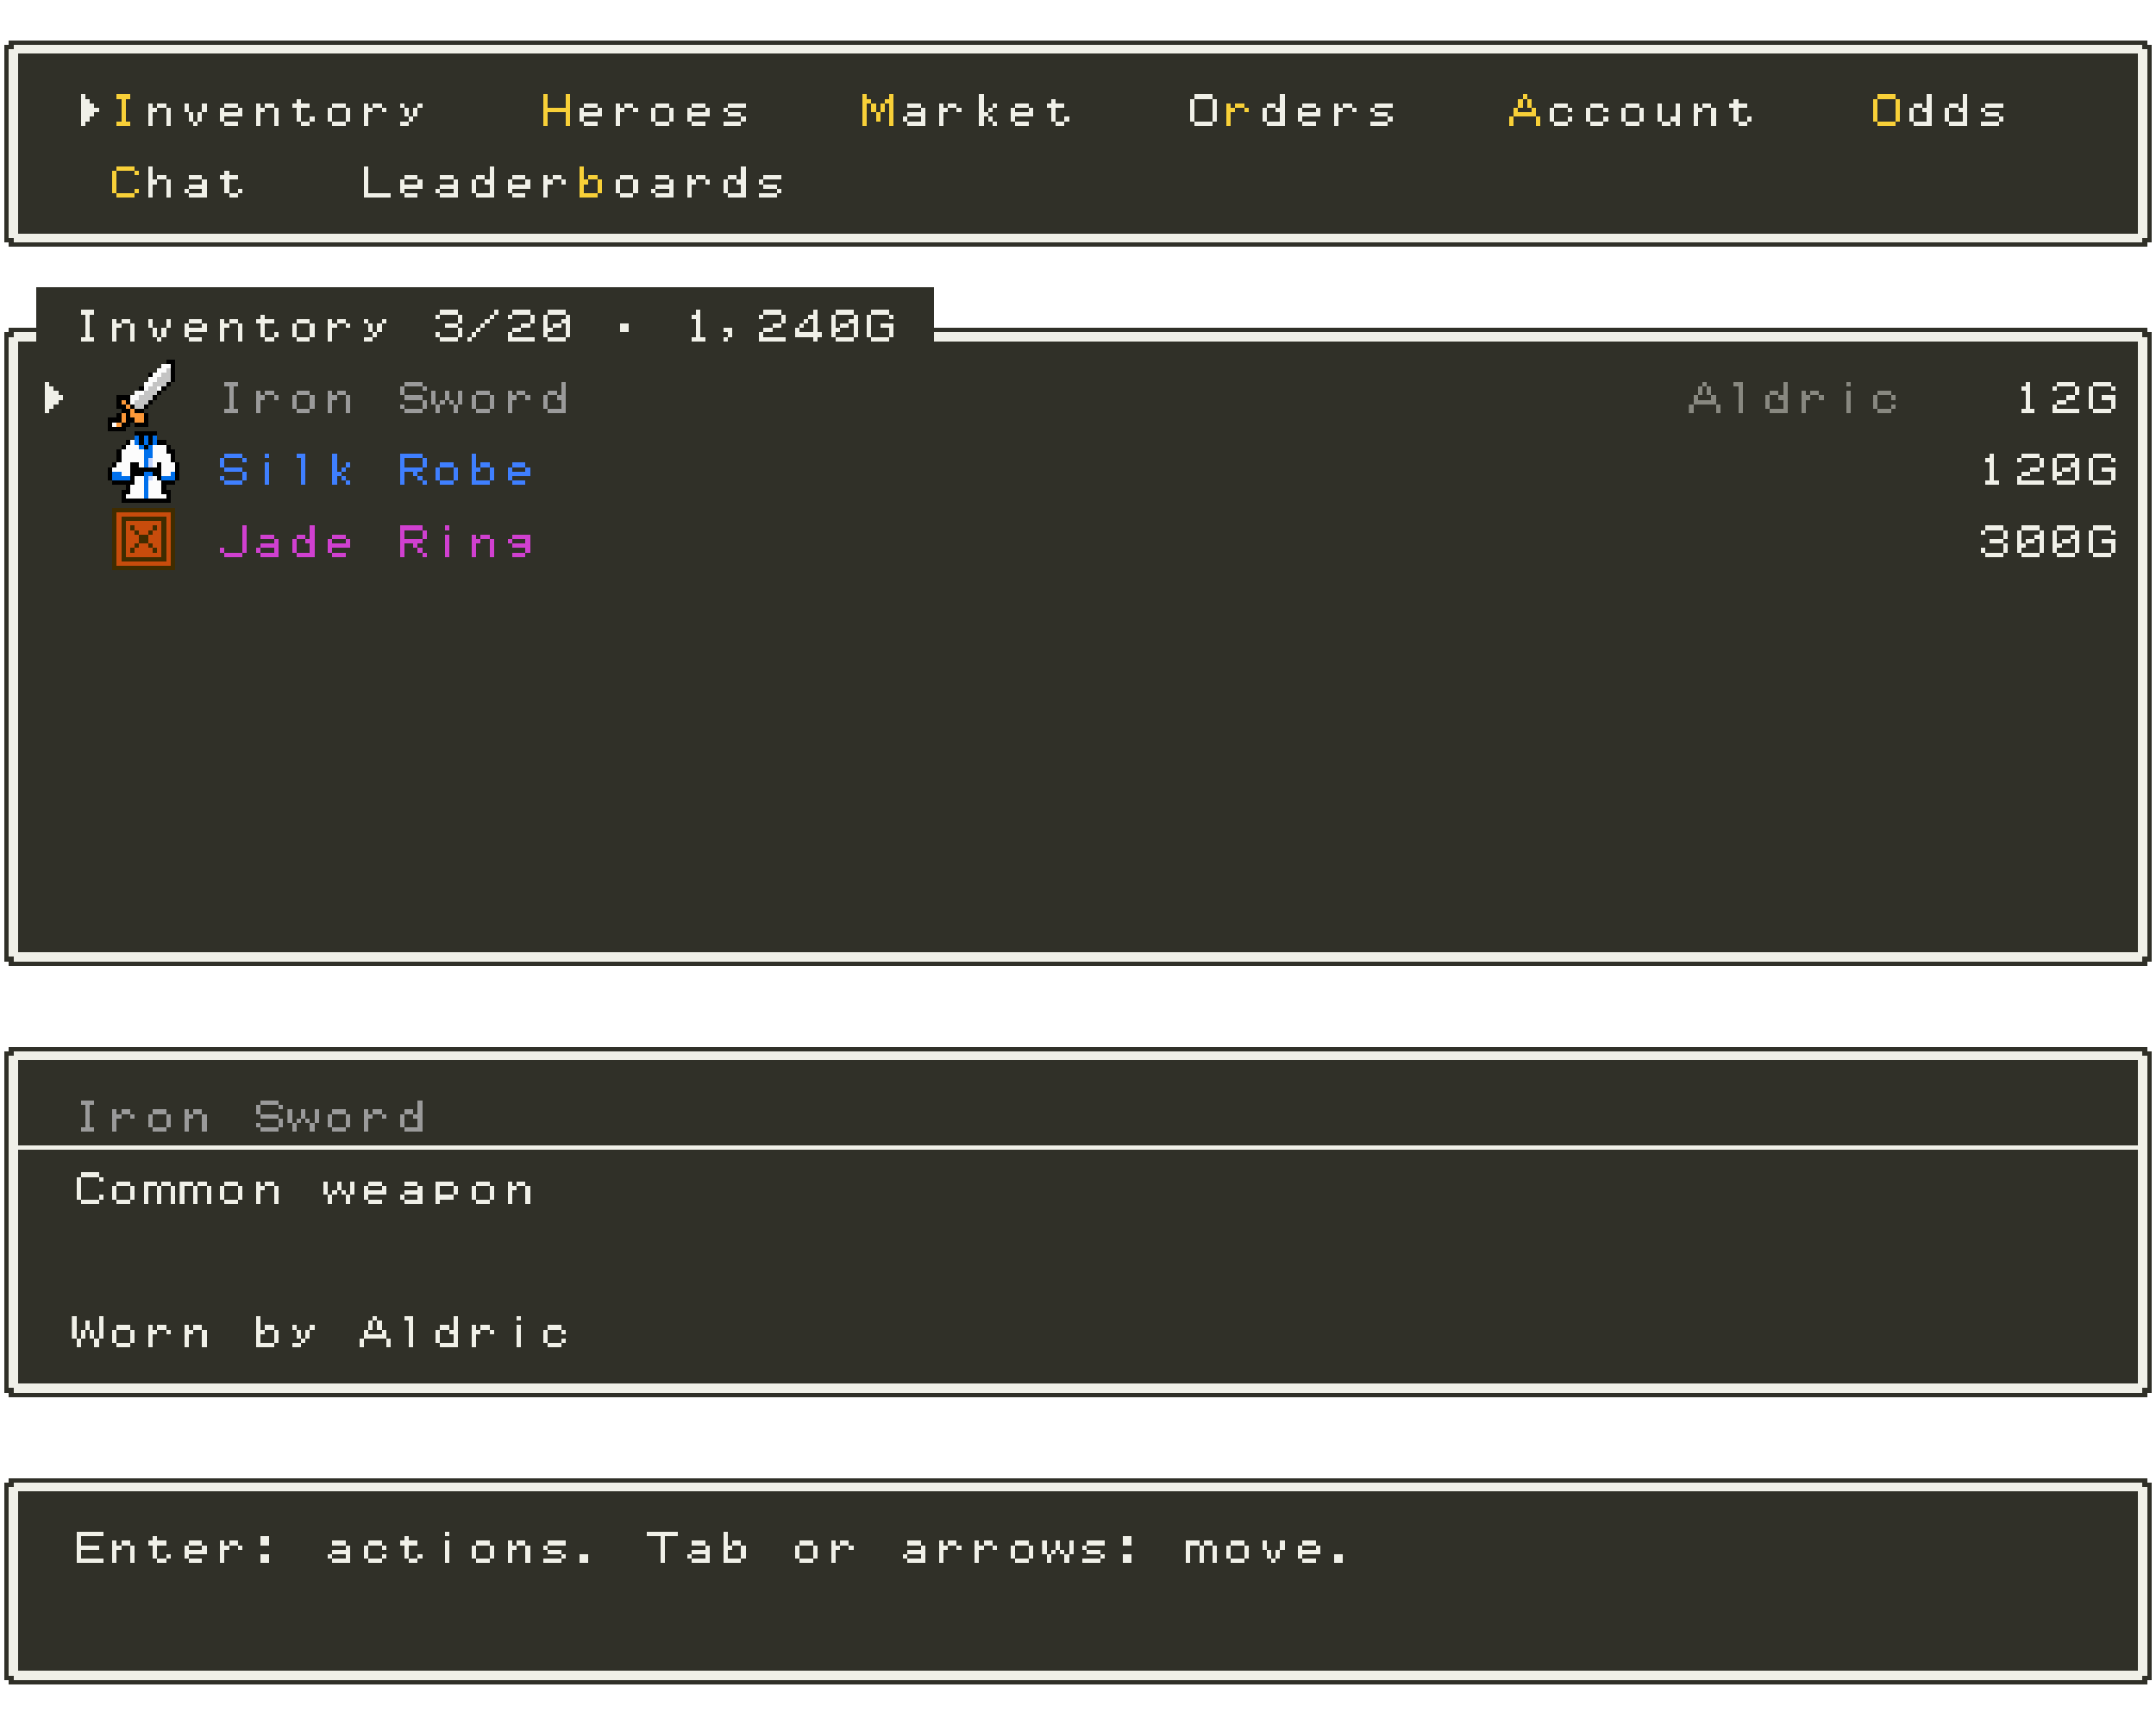
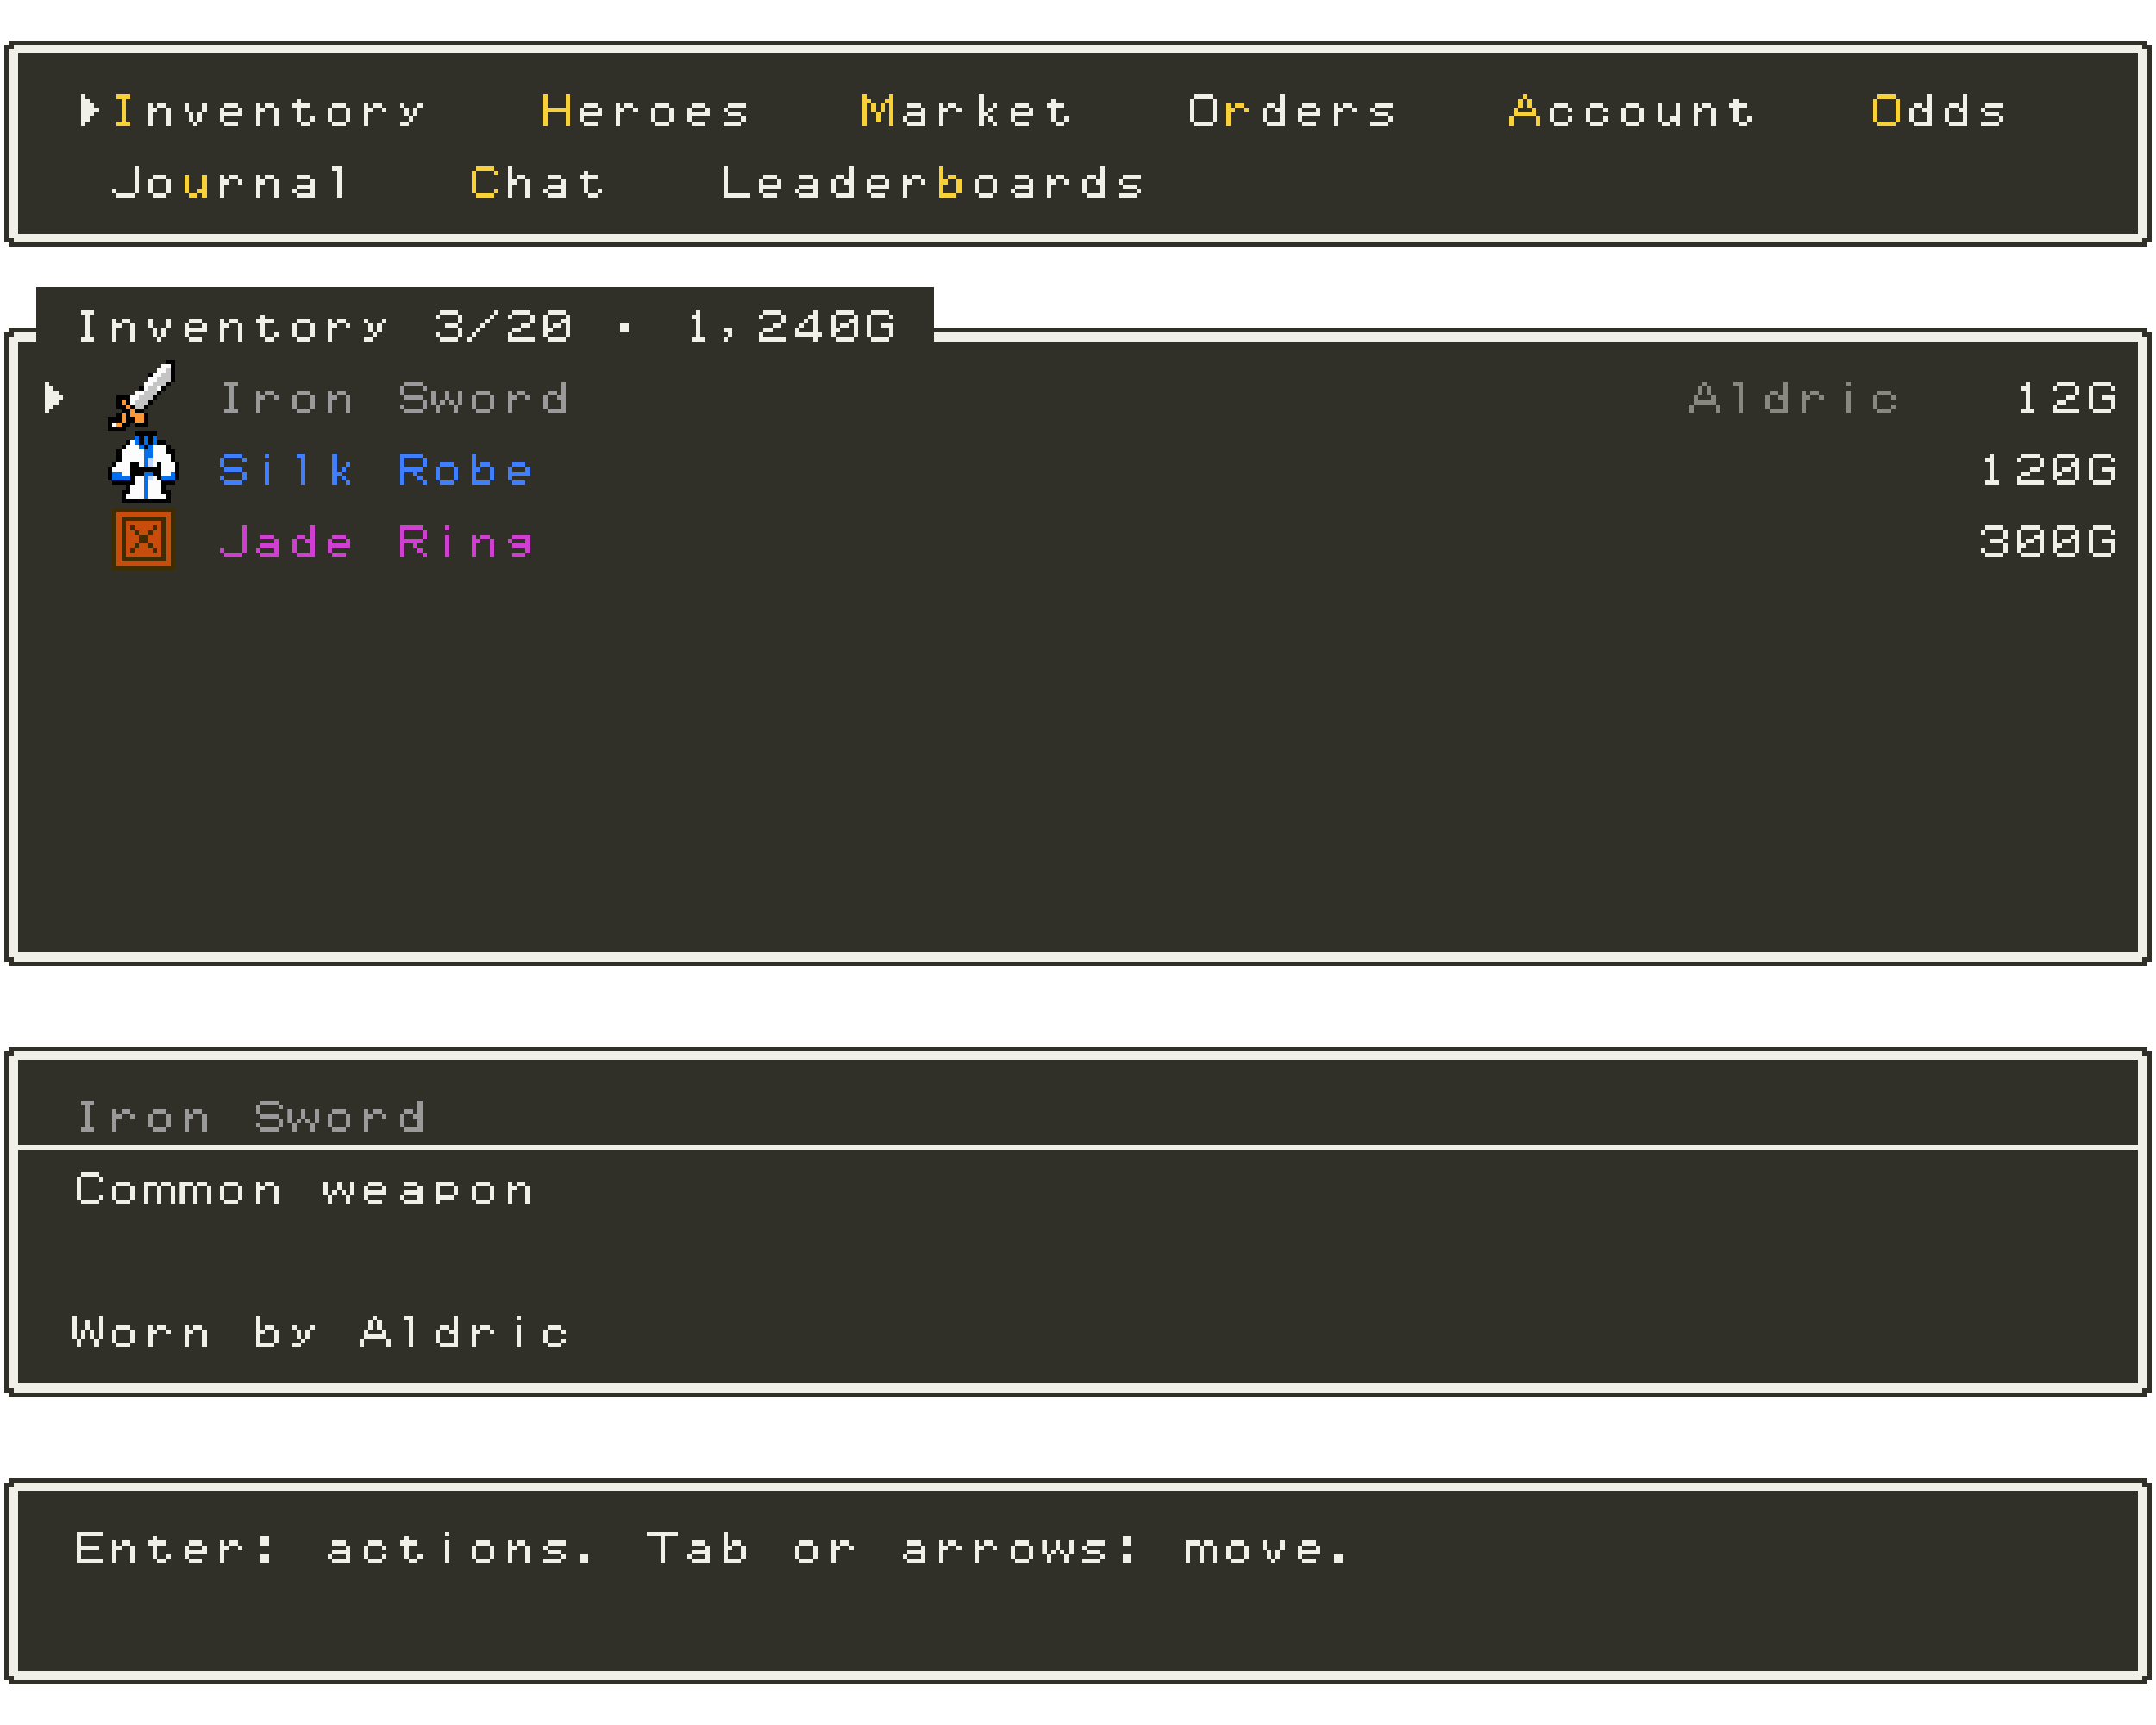
<svg xmlns="http://www.w3.org/2000/svg" viewBox="0 0 480 384" width="480" height="384" shape-rendering="crispEdges">
  <defs>
    <symbol id="g0">
      <path d="M2 5h1v1h-1zM2 6h2v1h-2zM2 7h3v1h-3zM2 8h4v1h-4zM2 9h3v1h-3zM2 10h2v1h-2zM2 11h1v1h-1z" />
    </symbol>
    <symbol id="g1">
      <path d="M2 5h3v1h-3zM3 6h1v1h-1zM3 7h1v1h-1zM3 8h1v1h-1zM3 9h1v1h-1zM3 10h1v1h-1zM2 11h3v1h-3z" />
    </symbol>
    <symbol id="g2">
      <path d="M1 7h1v1h-1zM3 7h2v1h-2zM1 8h2v1h-2zM5 8h1v1h-1zM1 9h1v1h-1zM5 9h1v1h-1zM1 10h1v1h-1zM5 10h1v1h-1zM1 11h1v1h-1zM5 11h1v1h-1z" />
    </symbol>
    <symbol id="g3">
      <path d="M1 7h1v1h-1zM5 7h1v1h-1zM1 8h1v1h-1zM5 8h1v1h-1zM2 9h1v1h-1zM4 9h1v1h-1zM2 10h1v1h-1zM4 10h1v1h-1zM3 11h1v1h-1z" />
    </symbol>
    <symbol id="g4">
      <path d="M2 7h3v1h-3zM1 8h1v1h-1zM5 8h1v1h-1zM1 9h5v1h-5zM1 10h1v1h-1zM2 11h3v1h-3z" />
    </symbol>
    <symbol id="g5">
      <path d="M2 6h1v1h-1zM1 7h4v1h-4zM2 8h1v1h-1zM2 9h1v1h-1zM2 10h1v1h-1zM5 10h1v1h-1zM3 11h2v1h-2z" />
    </symbol>
    <symbol id="g6">
      <path d="M2 7h3v1h-3zM1 8h1v1h-1zM5 8h1v1h-1zM1 9h1v1h-1zM5 9h1v1h-1zM1 10h1v1h-1zM5 10h1v1h-1zM2 11h3v1h-3z" />
    </symbol>
    <symbol id="g7">
      <path d="M1 7h1v1h-1zM3 7h2v1h-2zM1 8h2v1h-2zM5 8h1v1h-1zM1 9h1v1h-1zM1 10h1v1h-1zM1 11h1v1h-1z" />
    </symbol>
    <symbol id="g8">
      <path d="M1 7h1v1h-1zM5 7h1v1h-1zM2 8h1v1h-1zM4 8h1v1h-1zM2 9h1v1h-1zM4 9h1v1h-1zM3 10h1v1h-1zM1 11h2v1h-2z" />
    </symbol>
    <symbol id="g9">
      <path d="M1 5h1v1h-1zM6 5h1v1h-1zM1 6h1v1h-1zM6 6h1v1h-1zM1 7h1v1h-1zM6 7h1v1h-1zM1 8h6v1h-6zM1 9h1v1h-1zM6 9h1v1h-1zM1 10h1v1h-1zM6 10h1v1h-1zM1 11h1v1h-1zM6 11h1v1h-1z" />
    </symbol>
    <symbol id="g10">
      <path d="M2 7h4v1h-4zM1 8h1v1h-1zM2 9h3v1h-3zM5 10h1v1h-1zM1 11h4v1h-4z" />
    </symbol>
    <symbol id="g11">
      <path d="M0 5h1v1h-1zM6 5h1v1h-1zM0 6h2v1h-2zM5 6h2v1h-2zM0 7h1v1h-1zM2 7h1v1h-1zM4 7h1v1h-1zM6 7h1v1h-1zM0 8h1v1h-1zM2 8h1v1h-1zM4 8h1v1h-1zM6 8h1v1h-1zM0 9h1v1h-1zM3 9h1v1h-1zM6 9h1v1h-1zM0 10h1v1h-1zM3 10h1v1h-1zM6 10h1v1h-1zM0 11h1v1h-1zM6 11h1v1h-1z" />
    </symbol>
    <symbol id="g12">
      <path d="M2 7h3v1h-3zM5 8h1v1h-1zM2 9h4v1h-4zM1 10h1v1h-1zM5 10h1v1h-1zM2 11h4v1h-4z" />
    </symbol>
    <symbol id="g13">
      <path d="M2 5h1v1h-1zM2 6h1v1h-1zM2 7h1v1h-1zM5 7h1v1h-1zM2 8h1v1h-1zM4 8h1v1h-1zM2 9h2v1h-2zM2 10h1v1h-1zM4 10h1v1h-1zM2 11h1v1h-1zM5 11h1v1h-1z" />
    </symbol>
    <symbol id="g14">
      <path d="M2 5h4v1h-4zM1 6h1v1h-1zM6 6h1v1h-1zM1 7h1v1h-1zM6 7h1v1h-1zM1 8h1v1h-1zM6 8h1v1h-1zM1 9h1v1h-1zM6 9h1v1h-1zM1 10h1v1h-1zM6 10h1v1h-1zM2 11h4v1h-4z" />
    </symbol>
    <symbol id="g15">
      <path d="M5 5h1v1h-1zM5 6h1v1h-1zM2 7h2v1h-2zM5 7h1v1h-1zM1 8h1v1h-1zM4 8h2v1h-2zM1 9h1v1h-1zM5 9h1v1h-1zM1 10h1v1h-1zM5 10h1v1h-1zM2 11h4v1h-4z" />
    </symbol>
    <symbol id="g16">
      <path d="M3 5h1v1h-1zM2 6h1v1h-1zM4 6h1v1h-1zM2 7h1v1h-1zM4 7h1v1h-1zM1 8h1v1h-1zM5 8h1v1h-1zM1 9h5v1h-5zM0 10h1v1h-1zM6 10h1v1h-1zM0 11h1v1h-1zM6 11h1v1h-1z" />
    </symbol>
    <symbol id="g17">
      <path d="M2 7h3v1h-3zM1 8h1v1h-1zM5 8h1v1h-1zM1 9h1v1h-1zM1 10h1v1h-1zM5 10h1v1h-1zM2 11h3v1h-3z" />
    </symbol>
    <symbol id="g18">
      <path d="M1 7h1v1h-1zM5 7h1v1h-1zM1 8h1v1h-1zM5 8h1v1h-1zM1 9h1v1h-1zM5 9h1v1h-1zM1 10h1v1h-1zM4 10h2v1h-2zM2 11h2v1h-2zM5 11h1v1h-1z" />
    </symbol>
    <symbol id="g19">
+       <path d="M6 5h1v1h-1zM6 6h1v1h-1zM6 7h1v1h-1zM6 8h1v1h-1zM6 9h1v1h-1zM1 10h1v1h-1zM6 10h1v1h-1zM2 11h4v1h-4z" />
+     </symbol>
+     <symbol id="g20">
+       <path d="M2 5h2v1h-2zM3 6h1v1h-1zM3 7h1v1h-1zM3 8h1v1h-1zM3 9h1v1h-1zM3 10h1v1h-1zM3 11h1v1h-1z" />
+     </symbol>
+     <symbol id="g21">
      <path d="M2 5h4v1h-4zM1 6h1v1h-1zM6 6h1v1h-1zM1 7h1v1h-1zM1 8h1v1h-1zM1 9h1v1h-1zM1 10h1v1h-1zM6 10h1v1h-1zM2 11h4v1h-4z" />
    </symbol>
-     <symbol id="g20">
+     <symbol id="g22">
      <path d="M1 5h1v1h-1zM1 6h1v1h-1zM1 7h1v1h-1zM3 7h2v1h-2zM1 8h2v1h-2zM5 8h1v1h-1zM1 9h1v1h-1zM5 9h1v1h-1zM1 10h1v1h-1zM5 10h1v1h-1zM1 11h1v1h-1zM5 11h1v1h-1z" />
    </symbol>
-     <symbol id="g21">
+     <symbol id="g23">
      <path d="M1 5h1v1h-1zM1 6h1v1h-1zM1 7h1v1h-1zM1 8h1v1h-1zM1 9h1v1h-1zM1 10h1v1h-1zM1 11h6v1h-6z" />
    </symbol>
-     <symbol id="g22">
+     <symbol id="g24">
      <path d="M1 5h1v1h-1zM1 6h1v1h-1zM1 7h1v1h-1zM3 7h2v1h-2zM1 8h2v1h-2zM5 8h1v1h-1zM1 9h1v1h-1zM5 9h1v1h-1zM1 10h1v1h-1zM5 10h1v1h-1zM1 11h4v1h-4z" />
    </symbol>
-     <symbol id="g23">
+     <symbol id="g25">
      <path d="M2 5h4v1h-4zM1 6h1v1h-1zM6 6h1v1h-1zM6 7h1v1h-1zM3 8h3v1h-3zM6 9h1v1h-1zM1 10h1v1h-1zM6 10h1v1h-1zM2 11h4v1h-4z" />
    </symbol>
-     <symbol id="g24">
+     <symbol id="g26">
      <path d="M6 5h1v1h-1zM5 6h1v1h-1zM4 7h1v1h-1zM3 8h1v1h-1zM2 9h1v1h-1zM1 10h1v1h-1zM0 11h1v1h-1z" />
    </symbol>
-     <symbol id="g25">
+     <symbol id="g27">
      <path d="M2 5h4v1h-4zM1 6h1v1h-1zM6 6h1v1h-1zM6 7h1v1h-1zM4 8h2v1h-2zM2 9h2v1h-2zM1 10h1v1h-1zM1 11h6v1h-6z" />
    </symbol>
-     <symbol id="g26">
+     <symbol id="g28">
      <path d="M2 5h4v1h-4zM1 6h1v1h-1zM6 6h1v1h-1zM1 7h1v1h-1zM5 7h2v1h-2zM1 8h1v1h-1zM3 8h2v1h-2zM6 8h1v1h-1zM1 9h2v1h-2zM6 9h1v1h-1zM1 10h1v1h-1zM6 10h1v1h-1zM2 11h4v1h-4z" />
    </symbol>
-     <symbol id="g27">
+     <symbol id="g29">
      <path d="M2 8h2v1h-2zM2 9h2v1h-2z" />
    </symbol>
-     <symbol id="g28">
+     <symbol id="g30">
      <path d="M3 5h1v1h-1zM2 6h2v1h-2zM3 7h1v1h-1zM3 8h1v1h-1zM3 9h1v1h-1zM3 10h1v1h-1zM2 11h3v1h-3z" />
    </symbol>
-     <symbol id="g29">
+     <symbol id="g31">
      <path d="M1 9h2v1h-2zM2 10h1v1h-1zM1 11h1v1h-1z" />
    </symbol>
-     <symbol id="g30">
+     <symbol id="g32">
      <path d="M5 5h1v1h-1zM4 6h2v1h-2zM3 7h1v1h-1zM5 7h1v1h-1zM2 8h1v1h-1zM5 8h1v1h-1zM1 9h1v1h-1zM5 9h1v1h-1zM1 10h6v1h-6zM5 11h1v1h-1z" />
    </symbol>
-     <symbol id="g31">
+     <symbol id="g33">
      <path d="M2 5h4v1h-4zM1 6h1v1h-1zM6 6h1v1h-1zM1 7h1v1h-1zM1 8h1v1h-1zM4 8h3v1h-3zM1 9h1v1h-1zM6 9h1v1h-1zM1 10h1v1h-1zM6 10h1v1h-1zM2 11h4v1h-4z" />
    </symbol>
-     <symbol id="g32">
+     <symbol id="g34">
      <path d="M2 5h4v1h-4zM1 6h1v1h-1zM6 6h1v1h-1zM1 7h1v1h-1zM2 8h4v1h-4zM6 9h1v1h-1zM1 10h1v1h-1zM6 10h1v1h-1zM2 11h4v1h-4z" />
    </symbol>
-     <symbol id="g33">
+     <symbol id="g35">
      <path d="M0 7h1v1h-1zM3 7h1v1h-1zM6 7h1v1h-1zM0 8h1v1h-1zM3 8h1v1h-1zM6 8h1v1h-1zM0 9h1v1h-1zM2 9h1v1h-1zM4 9h1v1h-1zM6 9h1v1h-1zM1 10h1v1h-1zM5 10h1v1h-1zM1 11h1v1h-1zM5 11h1v1h-1z" />
    </symbol>
-     <symbol id="g34">
-       <path d="M2 5h2v1h-2zM3 6h1v1h-1zM3 7h1v1h-1zM3 8h1v1h-1zM3 9h1v1h-1zM3 10h1v1h-1zM3 11h1v1h-1z" />
-     </symbol>
-     <symbol id="g35">
+     <symbol id="g36">
      <path d="M3 5h1v1h-1zM3 7h1v1h-1zM3 8h1v1h-1zM3 9h1v1h-1zM3 10h1v1h-1zM3 11h1v1h-1z" />
    </symbol>
-     <symbol id="g36">
+     <symbol id="g37">
      <path d="M1 5h5v1h-5zM1 6h1v1h-1zM6 6h1v1h-1zM1 7h1v1h-1zM6 7h1v1h-1zM1 8h5v1h-5zM1 9h1v1h-1zM4 9h1v1h-1zM1 10h1v1h-1zM5 10h1v1h-1zM1 11h1v1h-1zM6 11h1v1h-1z" />
-     </symbol>
-     <symbol id="g37">
-       <path d="M6 5h1v1h-1zM6 6h1v1h-1zM6 7h1v1h-1zM6 8h1v1h-1zM6 9h1v1h-1zM1 10h1v1h-1zM6 10h1v1h-1zM2 11h4v1h-4z" />
    </symbol>
    <symbol id="g38">
      <path d="M2 7h4v1h-4zM1 8h1v1h-1zM5 8h1v1h-1zM2 9h4v1h-4zM5 10h1v1h-1zM2 11h3v1h-3z" />
    </symbol>
    <symbol id="g39">
      <path d="M0 7h3v1h-3zM4 7h2v1h-2zM0 8h1v1h-1zM3 8h1v1h-1zM6 8h1v1h-1zM0 9h1v1h-1zM3 9h1v1h-1zM6 9h1v1h-1zM0 10h1v1h-1zM3 10h1v1h-1zM6 10h1v1h-1zM0 11h1v1h-1zM3 11h1v1h-1zM6 11h1v1h-1z" />
    </symbol>
    <symbol id="g40">
      <path d="M1 7h4v1h-4zM1 8h1v1h-1zM5 8h1v1h-1zM1 9h1v1h-1zM5 9h1v1h-1zM1 10h4v1h-4zM1 11h1v1h-1z" />
    </symbol>
    <symbol id="g41">
      <path d="M0 5h1v1h-1zM6 5h1v1h-1zM0 6h1v1h-1zM3 6h1v1h-1zM6 6h1v1h-1zM0 7h1v1h-1zM3 7h1v1h-1zM6 7h1v1h-1zM0 8h1v1h-1zM2 8h1v1h-1zM4 8h1v1h-1zM6 8h1v1h-1zM0 9h1v1h-1zM2 9h1v1h-1zM4 9h1v1h-1zM6 9h1v1h-1zM1 10h1v1h-1zM5 10h1v1h-1zM1 11h1v1h-1zM5 11h1v1h-1z" />
    </symbol>
    <symbol id="g42">
      <path d="M1 5h6v1h-6zM1 6h1v1h-1zM1 7h1v1h-1zM1 8h5v1h-5zM1 9h1v1h-1zM1 10h1v1h-1zM1 11h6v1h-6z" />
    </symbol>
    <symbol id="g43">
      <path d="M2 6h2v1h-2zM2 7h2v1h-2zM2 10h2v1h-2zM2 11h2v1h-2z" />
    </symbol>
    <symbol id="g44">
      <path d="M1 10h2v1h-2zM1 11h2v1h-2z" />
    </symbol>
    <symbol id="g45">
      <path d="M0 5h7v1h-7zM3 6h1v1h-1zM3 7h1v1h-1zM3 8h1v1h-1zM3 9h1v1h-1zM3 10h1v1h-1zM3 11h1v1h-1z" />
    </symbol>
  </defs>
  <g id="w-tab">
    <path fill="#303028" d="M2 9H478V10H479V54H478V55H2V54H1V10H2Z" />
    <g fill="#f0f0e8">
      <rect x="3" y="10" width="474" height="1" />
      <rect x="2" y="11" width="476" height="1" />
      <rect x="2" y="52" width="476" height="1" />
      <rect x="3" y="53" width="474" height="1" />
      <rect x="2" y="12" width="2" height="40" />
      <rect x="476" y="12" width="2" height="40" />
    </g>
    <use href="#g0" x="16" y="16" fill="#f0f0e8" />
    <use href="#g1" x="24" y="16" fill="#f8d038" />
    <use href="#g2" x="32" y="16" fill="#f0f0e8" />
    <use href="#g3" x="40" y="16" fill="#f0f0e8" />
    <use href="#g4" x="48" y="16" fill="#f0f0e8" />
    <use href="#g2" x="56" y="16" fill="#f0f0e8" />
    <use href="#g5" x="64" y="16" fill="#f0f0e8" />
    <use href="#g6" x="72" y="16" fill="#f0f0e8" />
    <use href="#g7" x="80" y="16" fill="#f0f0e8" />
    <use href="#g8" x="88" y="16" fill="#f0f0e8" />
    <use href="#g9" x="120" y="16" fill="#f8d038" />
    <use href="#g4" x="128" y="16" fill="#f0f0e8" />
    <use href="#g7" x="136" y="16" fill="#f0f0e8" />
    <use href="#g6" x="144" y="16" fill="#f0f0e8" />
    <use href="#g4" x="152" y="16" fill="#f0f0e8" />
    <use href="#g10" x="160" y="16" fill="#f0f0e8" />
    <use href="#g11" x="192" y="16" fill="#f8d038" />
    <use href="#g12" x="200" y="16" fill="#f0f0e8" />
    <use href="#g7" x="208" y="16" fill="#f0f0e8" />
    <use href="#g13" x="216" y="16" fill="#f0f0e8" />
    <use href="#g4" x="224" y="16" fill="#f0f0e8" />
    <use href="#g5" x="232" y="16" fill="#f0f0e8" />
    <use href="#g14" x="264" y="16" fill="#f0f0e8" />
    <use href="#g7" x="272" y="16" fill="#f8d038" />
    <use href="#g15" x="280" y="16" fill="#f0f0e8" />
    <use href="#g4" x="288" y="16" fill="#f0f0e8" />
    <use href="#g7" x="296" y="16" fill="#f0f0e8" />
    <use href="#g10" x="304" y="16" fill="#f0f0e8" />
    <use href="#g16" x="336" y="16" fill="#f8d038" />
    <use href="#g17" x="344" y="16" fill="#f0f0e8" />
    <use href="#g17" x="352" y="16" fill="#f0f0e8" />
    <use href="#g6" x="360" y="16" fill="#f0f0e8" />
    <use href="#g18" x="368" y="16" fill="#f0f0e8" />
    <use href="#g2" x="376" y="16" fill="#f0f0e8" />
    <use href="#g5" x="384" y="16" fill="#f0f0e8" />
    <use href="#g14" x="416" y="16" fill="#f8d038" />
    <use href="#g15" x="424" y="16" fill="#f0f0e8" />
    <use href="#g15" x="432" y="16" fill="#f0f0e8" />
    <use href="#g10" x="440" y="16" fill="#f0f0e8" />
-     <use href="#g19" x="24" y="32" fill="#f8d038" />
-     <use href="#g20" x="32" y="32" fill="#f0f0e8" />
-     <use href="#g12" x="40" y="32" fill="#f0f0e8" />
-     <use href="#g5" x="48" y="32" fill="#f0f0e8" />
-     <use href="#g21" x="80" y="32" fill="#f0f0e8" />
-     <use href="#g4" x="88" y="32" fill="#f0f0e8" />
-     <use href="#g12" x="96" y="32" fill="#f0f0e8" />
-     <use href="#g15" x="104" y="32" fill="#f0f0e8" />
-     <use href="#g4" x="112" y="32" fill="#f0f0e8" />
-     <use href="#g7" x="120" y="32" fill="#f0f0e8" />
-     <use href="#g22" x="128" y="32" fill="#f8d038" />
-     <use href="#g6" x="136" y="32" fill="#f0f0e8" />
-     <use href="#g12" x="144" y="32" fill="#f0f0e8" />
-     <use href="#g7" x="152" y="32" fill="#f0f0e8" />
-     <use href="#g15" x="160" y="32" fill="#f0f0e8" />
-     <use href="#g10" x="168" y="32" fill="#f0f0e8" />
+     <use href="#g19" x="24" y="32" fill="#f0f0e8" />
+     <use href="#g6" x="32" y="32" fill="#f0f0e8" />
+     <use href="#g18" x="40" y="32" fill="#f8d038" />
+     <use href="#g7" x="48" y="32" fill="#f0f0e8" />
+     <use href="#g2" x="56" y="32" fill="#f0f0e8" />
+     <use href="#g12" x="64" y="32" fill="#f0f0e8" />
+     <use href="#g20" x="72" y="32" fill="#f0f0e8" />
+     <use href="#g21" x="104" y="32" fill="#f8d038" />
+     <use href="#g22" x="112" y="32" fill="#f0f0e8" />
+     <use href="#g12" x="120" y="32" fill="#f0f0e8" />
+     <use href="#g5" x="128" y="32" fill="#f0f0e8" />
+     <use href="#g23" x="160" y="32" fill="#f0f0e8" />
+     <use href="#g4" x="168" y="32" fill="#f0f0e8" />
+     <use href="#g12" x="176" y="32" fill="#f0f0e8" />
+     <use href="#g15" x="184" y="32" fill="#f0f0e8" />
+     <use href="#g4" x="192" y="32" fill="#f0f0e8" />
+     <use href="#g7" x="200" y="32" fill="#f0f0e8" />
+     <use href="#g24" x="208" y="32" fill="#f8d038" />
+     <use href="#g6" x="216" y="32" fill="#f0f0e8" />
+     <use href="#g12" x="224" y="32" fill="#f0f0e8" />
+     <use href="#g7" x="232" y="32" fill="#f0f0e8" />
+     <use href="#g15" x="240" y="32" fill="#f0f0e8" />
+     <use href="#g10" x="248" y="32" fill="#f0f0e8" />
  </g>
  <g id="w-list" transform="translate(0 64)">
    <path fill="#303028" d="M2 9H478V10H479V150H478V151H2V150H1V10H2Z" />
    <g fill="#f0f0e8">
      <rect x="3" y="10" width="474" height="1" />
      <rect x="2" y="11" width="476" height="1" />
      <rect x="2" y="148" width="476" height="1" />
      <rect x="3" y="149" width="474" height="1" />
      <rect x="2" y="12" width="2" height="136" />
      <rect x="476" y="12" width="2" height="136" />
    </g>
    <rect x="8" y="0" width="200" height="16" fill="#303028" />
    <use href="#g1" x="16" y="0" fill="#f0f0e8" />
    <use href="#g2" x="24" y="0" fill="#f0f0e8" />
    <use href="#g3" x="32" y="0" fill="#f0f0e8" />
    <use href="#g4" x="40" y="0" fill="#f0f0e8" />
    <use href="#g2" x="48" y="0" fill="#f0f0e8" />
    <use href="#g5" x="56" y="0" fill="#f0f0e8" />
    <use href="#g6" x="64" y="0" fill="#f0f0e8" />
    <use href="#g7" x="72" y="0" fill="#f0f0e8" />
    <use href="#g8" x="80" y="0" fill="#f0f0e8" />
-     <use href="#g23" x="96" y="0" fill="#f0f0e8" />
-     <use href="#g24" x="104" y="0" fill="#f0f0e8" />
-     <use href="#g25" x="112" y="0" fill="#f0f0e8" />
-     <use href="#g26" x="120" y="0" fill="#f0f0e8" />
-     <use href="#g27" x="136" y="0" fill="#f0f0e8" />
-     <use href="#g28" x="152" y="0" fill="#f0f0e8" />
-     <use href="#g29" x="160" y="0" fill="#f0f0e8" />
-     <use href="#g25" x="168" y="0" fill="#f0f0e8" />
-     <use href="#g30" x="176" y="0" fill="#f0f0e8" />
-     <use href="#g26" x="184" y="0" fill="#f0f0e8" />
-     <use href="#g31" x="192" y="0" fill="#f0f0e8" />
+     <use href="#g25" x="96" y="0" fill="#f0f0e8" />
+     <use href="#g26" x="104" y="0" fill="#f0f0e8" />
+     <use href="#g27" x="112" y="0" fill="#f0f0e8" />
+     <use href="#g28" x="120" y="0" fill="#f0f0e8" />
+     <use href="#g29" x="136" y="0" fill="#f0f0e8" />
+     <use href="#g30" x="152" y="0" fill="#f0f0e8" />
+     <use href="#g31" x="160" y="0" fill="#f0f0e8" />
+     <use href="#g27" x="168" y="0" fill="#f0f0e8" />
+     <use href="#g32" x="176" y="0" fill="#f0f0e8" />
+     <use href="#g28" x="184" y="0" fill="#f0f0e8" />
+     <use href="#g33" x="192" y="0" fill="#f0f0e8" />
    <use href="#g0" x="8" y="16" fill="#f0f0e8" />
    <g transform="translate(24 16)">
      <path fill="#000000" d="M13 0h2v1h-2zM14 1h1v1h-1zM14 2h1v1h-1zM9 3h1v1h-1zM14 3h1v1h-1zM14 4h1v1h-1zM13 5h1v1h-1zM7 6h1v1h-1zM12 6h1v1h-1zM11 7h1v1h-1zM2 8h3v1h-3zM10 8h1v1h-1zM2 9h1v1h-1zM4 9h1v1h-1zM9 9h1v1h-1zM2 10h2v1h-2zM5 10h1v1h-1zM8 10h1v1h-1zM3 11h2v1h-2zM6 11h2v1h-2zM2 12h1v1h-1zM4 12h1v1h-1zM8 12h1v1h-1zM0 13h3v1h-3zM4 13h2v1h-2zM8 13h1v1h-1zM0 14h1v1h-1zM3 14h2v1h-2zM6 14h3v1h-3zM0 15h4v1h-4z" />
      <path fill="#c4c4c4" d="M13 2h1v1h-1zM12 3h2v1h-2zM11 4h3v1h-3zM10 5h3v1h-3zM9 6h2v1h-2zM8 7h3v1h-3zM7 8h3v1h-3zM6 9h3v1h-3zM6 10h2v1h-2z" />
      <path fill="#fc9838" d="M3 9h1v1h-1zM4 10h1v1h-1zM5 11h1v1h-1zM3 12h1v1h-1zM5 12h3v1h-3zM3 13h1v1h-1zM6 13h2v1h-2zM2 14h1v1h-1z" />
      <path fill="#fcfcfc" d="M12 1h2v1h-2zM11 2h2v1h-2zM10 3h2v1h-2zM9 4h2v1h-2zM8 5h2v1h-2zM8 6h1v1h-1zM11 6h1v1h-1zM6 7h2v1h-2zM5 8h2v1h-2zM5 9h1v1h-1zM1 14h1v1h-1z" />
    </g>
    <use href="#g1" x="48" y="16" fill="#9a9a9a" />
    <use href="#g7" x="56" y="16" fill="#9a9a9a" />
    <use href="#g6" x="64" y="16" fill="#9a9a9a" />
    <use href="#g2" x="72" y="16" fill="#9a9a9a" />
-     <use href="#g32" x="88" y="16" fill="#9a9a9a" />
-     <use href="#g33" x="96" y="16" fill="#9a9a9a" />
+     <use href="#g34" x="88" y="16" fill="#9a9a9a" />
+     <use href="#g35" x="96" y="16" fill="#9a9a9a" />
    <use href="#g6" x="104" y="16" fill="#9a9a9a" />
    <use href="#g7" x="112" y="16" fill="#9a9a9a" />
    <use href="#g15" x="120" y="16" fill="#9a9a9a" />
    <use href="#g16" x="376" y="16" fill="#888880" />
-     <use href="#g34" x="384" y="16" fill="#888880" />
+     <use href="#g20" x="384" y="16" fill="#888880" />
    <use href="#g15" x="392" y="16" fill="#888880" />
    <use href="#g7" x="400" y="16" fill="#888880" />
-     <use href="#g35" x="408" y="16" fill="#888880" />
+     <use href="#g36" x="408" y="16" fill="#888880" />
    <use href="#g17" x="416" y="16" fill="#888880" />
-     <use href="#g28" x="448" y="16" fill="#f0f0e8" />
-     <use href="#g25" x="456" y="16" fill="#f0f0e8" />
-     <use href="#g31" x="464" y="16" fill="#f0f0e8" />
+     <use href="#g30" x="448" y="16" fill="#f0f0e8" />
+     <use href="#g27" x="456" y="16" fill="#f0f0e8" />
+     <use href="#g33" x="464" y="16" fill="#f0f0e8" />
    <g transform="translate(24 32)">
      <path fill="#000000" d="M6 0h5v1h-5zM7 1h1v1h-1zM9 1h1v1h-1zM4 2h1v1h-1zM7 2h1v1h-1zM9 2h1v1h-1zM11 2h2v1h-2zM3 3h1v1h-1zM8 3h1v1h-1zM13 3h1v1h-1zM2 4h1v1h-1zM13 4h2v1h-2zM2 5h1v1h-1zM14 5h1v1h-1zM2 6h1v1h-1zM14 6h1v1h-1zM1 7h1v1h-1zM5 7h2v1h-2zM11 7h1v1h-1zM15 7h1v1h-1zM0 8h1v1h-1zM5 8h7v1h-7zM15 8h1v1h-1zM0 9h1v1h-1zM5 9h3v1h-3zM10 9h2v1h-2zM15 9h1v1h-1zM0 10h1v1h-1zM5 10h1v1h-1zM11 10h1v1h-1zM15 10h1v1h-1zM1 11h5v1h-5zM12 11h3v1h-3zM4 12h1v1h-1zM12 12h1v1h-1zM3 13h2v1h-2zM12 13h2v1h-2zM3 14h1v1h-1zM13 14h1v1h-1zM3 15h11v1h-11z" />
      <path fill="#0070ec" d="M6 1h1v1h-1zM8 1h1v1h-1zM10 1h1v1h-1zM6 2h1v1h-1zM8 2h1v1h-1zM10 2h1v1h-1zM7 3h1v1h-1zM9 3h1v1h-1zM8 4h2v1h-2zM8 5h2v1h-2zM8 6h1v1h-1zM8 7h1v1h-1zM1 9h2v1h-2zM8 9h2v1h-2zM14 9h1v1h-1zM1 10h4v1h-4zM8 10h1v1h-1zM12 10h3v1h-3zM8 11h1v1h-1zM8 12h1v1h-1zM8 13h1v1h-1zM8 14h1v1h-1z" />
      <path fill="#c4d4fc" d="M9 6h1v1h-1zM9 7h1v1h-1zM9 10h1v1h-1z" />
      <path fill="#fcfcfc" d="M5 2h1v1h-1zM4 3h3v1h-3zM10 3h3v1h-3zM3 4h5v1h-5zM10 4h3v1h-3zM3 5h5v1h-5zM10 5h4v1h-4zM3 6h5v1h-5zM10 6h4v1h-4zM2 7h3v1h-3zM7 7h1v1h-1zM10 7h1v1h-1zM12 7h3v1h-3zM1 8h4v1h-4zM12 8h3v1h-3zM3 9h2v1h-2zM12 9h2v1h-2zM6 10h2v1h-2zM10 10h1v1h-1zM6 11h2v1h-2zM9 11h3v1h-3zM5 12h3v1h-3zM9 12h3v1h-3zM5 13h3v1h-3zM9 13h3v1h-3zM4 14h4v1h-4zM9 14h4v1h-4z" />
    </g>
-     <use href="#g32" x="48" y="32" fill="#3f7fff" />
-     <use href="#g35" x="56" y="32" fill="#3f7fff" />
-     <use href="#g34" x="64" y="32" fill="#3f7fff" />
+     <use href="#g34" x="48" y="32" fill="#3f7fff" />
+     <use href="#g36" x="56" y="32" fill="#3f7fff" />
+     <use href="#g20" x="64" y="32" fill="#3f7fff" />
    <use href="#g13" x="72" y="32" fill="#3f7fff" />
-     <use href="#g36" x="88" y="32" fill="#3f7fff" />
+     <use href="#g37" x="88" y="32" fill="#3f7fff" />
    <use href="#g6" x="96" y="32" fill="#3f7fff" />
-     <use href="#g22" x="104" y="32" fill="#3f7fff" />
+     <use href="#g24" x="104" y="32" fill="#3f7fff" />
    <use href="#g4" x="112" y="32" fill="#3f7fff" />
-     <use href="#g28" x="440" y="32" fill="#f0f0e8" />
-     <use href="#g25" x="448" y="32" fill="#f0f0e8" />
-     <use href="#g26" x="456" y="32" fill="#f0f0e8" />
-     <use href="#g31" x="464" y="32" fill="#f0f0e8" />
+     <use href="#g30" x="440" y="32" fill="#f0f0e8" />
+     <use href="#g27" x="448" y="32" fill="#f0f0e8" />
+     <use href="#g28" x="456" y="32" fill="#f0f0e8" />
+     <use href="#g33" x="464" y="32" fill="#f0f0e8" />
    <g transform="translate(24 48)">
      <path fill="#402c00" d="M1 1h14v1h-14zM1 2h1v1h-1zM14 2h1v1h-1zM1 3h1v1h-1zM3 3h10v1h-10zM14 3h1v1h-1zM1 4h1v1h-1zM3 4h1v1h-1zM12 4h1v1h-1zM14 4h1v1h-1zM1 5h1v1h-1zM3 5h1v1h-1zM5 5h1v1h-1zM10 5h1v1h-1zM12 5h1v1h-1zM14 5h1v1h-1zM1 6h1v1h-1zM3 6h1v1h-1zM6 6h1v1h-1zM9 6h1v1h-1zM12 6h1v1h-1zM14 6h1v1h-1zM1 7h1v1h-1zM3 7h1v1h-1zM7 7h2v1h-2zM12 7h1v1h-1zM14 7h1v1h-1zM1 8h1v1h-1zM3 8h1v1h-1zM7 8h2v1h-2zM12 8h1v1h-1zM14 8h1v1h-1zM1 9h1v1h-1zM3 9h1v1h-1zM6 9h1v1h-1zM9 9h1v1h-1zM12 9h1v1h-1zM14 9h1v1h-1zM1 10h1v1h-1zM3 10h1v1h-1zM5 10h1v1h-1zM10 10h1v1h-1zM12 10h1v1h-1zM14 10h1v1h-1zM1 11h1v1h-1zM3 11h1v1h-1zM12 11h1v1h-1zM14 11h1v1h-1zM1 12h1v1h-1zM3 12h10v1h-10zM14 12h1v1h-1zM1 13h1v1h-1zM14 13h1v1h-1zM1 14h14v1h-14z" />
      <path fill="#c84c0c" d="M2 2h12v1h-12zM2 3h1v1h-1zM13 3h1v1h-1zM2 4h1v1h-1zM4 4h8v1h-8zM13 4h1v1h-1zM2 5h1v1h-1zM4 5h1v1h-1zM6 5h4v1h-4zM11 5h1v1h-1zM13 5h1v1h-1zM2 6h1v1h-1zM4 6h2v1h-2zM7 6h2v1h-2zM10 6h2v1h-2zM13 6h1v1h-1zM2 7h1v1h-1zM4 7h3v1h-3zM9 7h3v1h-3zM13 7h1v1h-1zM2 8h1v1h-1zM4 8h3v1h-3zM9 8h3v1h-3zM13 8h1v1h-1zM2 9h1v1h-1zM4 9h2v1h-2zM7 9h2v1h-2zM10 9h2v1h-2zM13 9h1v1h-1zM2 10h1v1h-1zM4 10h1v1h-1zM6 10h4v1h-4zM11 10h1v1h-1zM13 10h1v1h-1zM2 11h1v1h-1zM4 11h8v1h-8zM13 11h1v1h-1zM2 12h1v1h-1zM13 12h1v1h-1zM2 13h12v1h-12z" />
    </g>
-     <use href="#g37" x="48" y="48" fill="#d040d0" />
+     <use href="#g19" x="48" y="48" fill="#d040d0" />
    <use href="#g12" x="56" y="48" fill="#d040d0" />
    <use href="#g15" x="64" y="48" fill="#d040d0" />
    <use href="#g4" x="72" y="48" fill="#d040d0" />
-     <use href="#g36" x="88" y="48" fill="#d040d0" />
-     <use href="#g35" x="96" y="48" fill="#d040d0" />
+     <use href="#g37" x="88" y="48" fill="#d040d0" />
+     <use href="#g36" x="96" y="48" fill="#d040d0" />
    <use href="#g2" x="104" y="48" fill="#d040d0" />
    <use href="#g38" x="112" y="48" fill="#d040d0" />
-     <use href="#g23" x="440" y="48" fill="#f0f0e8" />
-     <use href="#g26" x="448" y="48" fill="#f0f0e8" />
-     <use href="#g26" x="456" y="48" fill="#f0f0e8" />
-     <use href="#g31" x="464" y="48" fill="#f0f0e8" />
+     <use href="#g25" x="440" y="48" fill="#f0f0e8" />
+     <use href="#g28" x="448" y="48" fill="#f0f0e8" />
+     <use href="#g28" x="456" y="48" fill="#f0f0e8" />
+     <use href="#g33" x="464" y="48" fill="#f0f0e8" />
  </g>
  <g id="w-detail" transform="translate(0 224)">
    <path fill="#303028" d="M2 9H478V10H479V86H478V87H2V86H1V10H2Z" />
    <g fill="#f0f0e8">
      <rect x="3" y="10" width="474" height="1" />
      <rect x="2" y="11" width="476" height="1" />
      <rect x="2" y="84" width="476" height="1" />
      <rect x="3" y="85" width="474" height="1" />
      <rect x="2" y="12" width="2" height="72" />
      <rect x="476" y="12" width="2" height="72" />
    </g>
    <use href="#g1" x="16" y="16" fill="#9a9a9a" />
    <use href="#g7" x="24" y="16" fill="#9a9a9a" />
    <use href="#g6" x="32" y="16" fill="#9a9a9a" />
    <use href="#g2" x="40" y="16" fill="#9a9a9a" />
-     <use href="#g32" x="56" y="16" fill="#9a9a9a" />
-     <use href="#g33" x="64" y="16" fill="#9a9a9a" />
+     <use href="#g34" x="56" y="16" fill="#9a9a9a" />
+     <use href="#g35" x="64" y="16" fill="#9a9a9a" />
    <use href="#g6" x="72" y="16" fill="#9a9a9a" />
    <use href="#g7" x="80" y="16" fill="#9a9a9a" />
    <use href="#g15" x="88" y="16" fill="#9a9a9a" />
    <rect x="2" y="31" width="476" height="1" fill="#f0f0e8" />
-     <use href="#g19" x="16" y="32" fill="#f0f0e8" />
+     <use href="#g21" x="16" y="32" fill="#f0f0e8" />
    <use href="#g6" x="24" y="32" fill="#f0f0e8" />
    <use href="#g39" x="32" y="32" fill="#f0f0e8" />
    <use href="#g39" x="40" y="32" fill="#f0f0e8" />
    <use href="#g6" x="48" y="32" fill="#f0f0e8" />
    <use href="#g2" x="56" y="32" fill="#f0f0e8" />
-     <use href="#g33" x="72" y="32" fill="#f0f0e8" />
+     <use href="#g35" x="72" y="32" fill="#f0f0e8" />
    <use href="#g4" x="80" y="32" fill="#f0f0e8" />
    <use href="#g12" x="88" y="32" fill="#f0f0e8" />
    <use href="#g40" x="96" y="32" fill="#f0f0e8" />
    <use href="#g6" x="104" y="32" fill="#f0f0e8" />
    <use href="#g2" x="112" y="32" fill="#f0f0e8" />
    <use href="#g41" x="16" y="64" fill="#f0f0e8" />
    <use href="#g6" x="24" y="64" fill="#f0f0e8" />
    <use href="#g7" x="32" y="64" fill="#f0f0e8" />
    <use href="#g2" x="40" y="64" fill="#f0f0e8" />
-     <use href="#g22" x="56" y="64" fill="#f0f0e8" />
+     <use href="#g24" x="56" y="64" fill="#f0f0e8" />
    <use href="#g8" x="64" y="64" fill="#f0f0e8" />
    <use href="#g16" x="80" y="64" fill="#f0f0e8" />
-     <use href="#g34" x="88" y="64" fill="#f0f0e8" />
+     <use href="#g20" x="88" y="64" fill="#f0f0e8" />
    <use href="#g15" x="96" y="64" fill="#f0f0e8" />
    <use href="#g7" x="104" y="64" fill="#f0f0e8" />
-     <use href="#g35" x="112" y="64" fill="#f0f0e8" />
+     <use href="#g36" x="112" y="64" fill="#f0f0e8" />
    <use href="#g17" x="120" y="64" fill="#f0f0e8" />
  </g>
  <g id="w-message" transform="translate(0 320)">
    <path fill="#303028" d="M2 9H478V10H479V54H478V55H2V54H1V10H2Z" />
    <g fill="#f0f0e8">
      <rect x="3" y="10" width="474" height="1" />
      <rect x="2" y="11" width="476" height="1" />
      <rect x="2" y="52" width="476" height="1" />
      <rect x="3" y="53" width="474" height="1" />
      <rect x="2" y="12" width="2" height="40" />
      <rect x="476" y="12" width="2" height="40" />
    </g>
    <use href="#g42" x="16" y="16" fill="#f0f0e8" />
    <use href="#g2" x="24" y="16" fill="#f0f0e8" />
    <use href="#g5" x="32" y="16" fill="#f0f0e8" />
    <use href="#g4" x="40" y="16" fill="#f0f0e8" />
    <use href="#g7" x="48" y="16" fill="#f0f0e8" />
    <use href="#g43" x="56" y="16" fill="#f0f0e8" />
    <use href="#g12" x="72" y="16" fill="#f0f0e8" />
    <use href="#g17" x="80" y="16" fill="#f0f0e8" />
    <use href="#g5" x="88" y="16" fill="#f0f0e8" />
-     <use href="#g35" x="96" y="16" fill="#f0f0e8" />
+     <use href="#g36" x="96" y="16" fill="#f0f0e8" />
    <use href="#g6" x="104" y="16" fill="#f0f0e8" />
    <use href="#g2" x="112" y="16" fill="#f0f0e8" />
    <use href="#g10" x="120" y="16" fill="#f0f0e8" />
    <use href="#g44" x="128" y="16" fill="#f0f0e8" />
    <use href="#g45" x="144" y="16" fill="#f0f0e8" />
    <use href="#g12" x="152" y="16" fill="#f0f0e8" />
-     <use href="#g22" x="160" y="16" fill="#f0f0e8" />
+     <use href="#g24" x="160" y="16" fill="#f0f0e8" />
    <use href="#g6" x="176" y="16" fill="#f0f0e8" />
    <use href="#g7" x="184" y="16" fill="#f0f0e8" />
    <use href="#g12" x="200" y="16" fill="#f0f0e8" />
    <use href="#g7" x="208" y="16" fill="#f0f0e8" />
    <use href="#g7" x="216" y="16" fill="#f0f0e8" />
    <use href="#g6" x="224" y="16" fill="#f0f0e8" />
-     <use href="#g33" x="232" y="16" fill="#f0f0e8" />
+     <use href="#g35" x="232" y="16" fill="#f0f0e8" />
    <use href="#g10" x="240" y="16" fill="#f0f0e8" />
    <use href="#g43" x="248" y="16" fill="#f0f0e8" />
    <use href="#g39" x="264" y="16" fill="#f0f0e8" />
    <use href="#g6" x="272" y="16" fill="#f0f0e8" />
    <use href="#g3" x="280" y="16" fill="#f0f0e8" />
    <use href="#g4" x="288" y="16" fill="#f0f0e8" />
    <use href="#g44" x="296" y="16" fill="#f0f0e8" />
  </g>
</svg>
